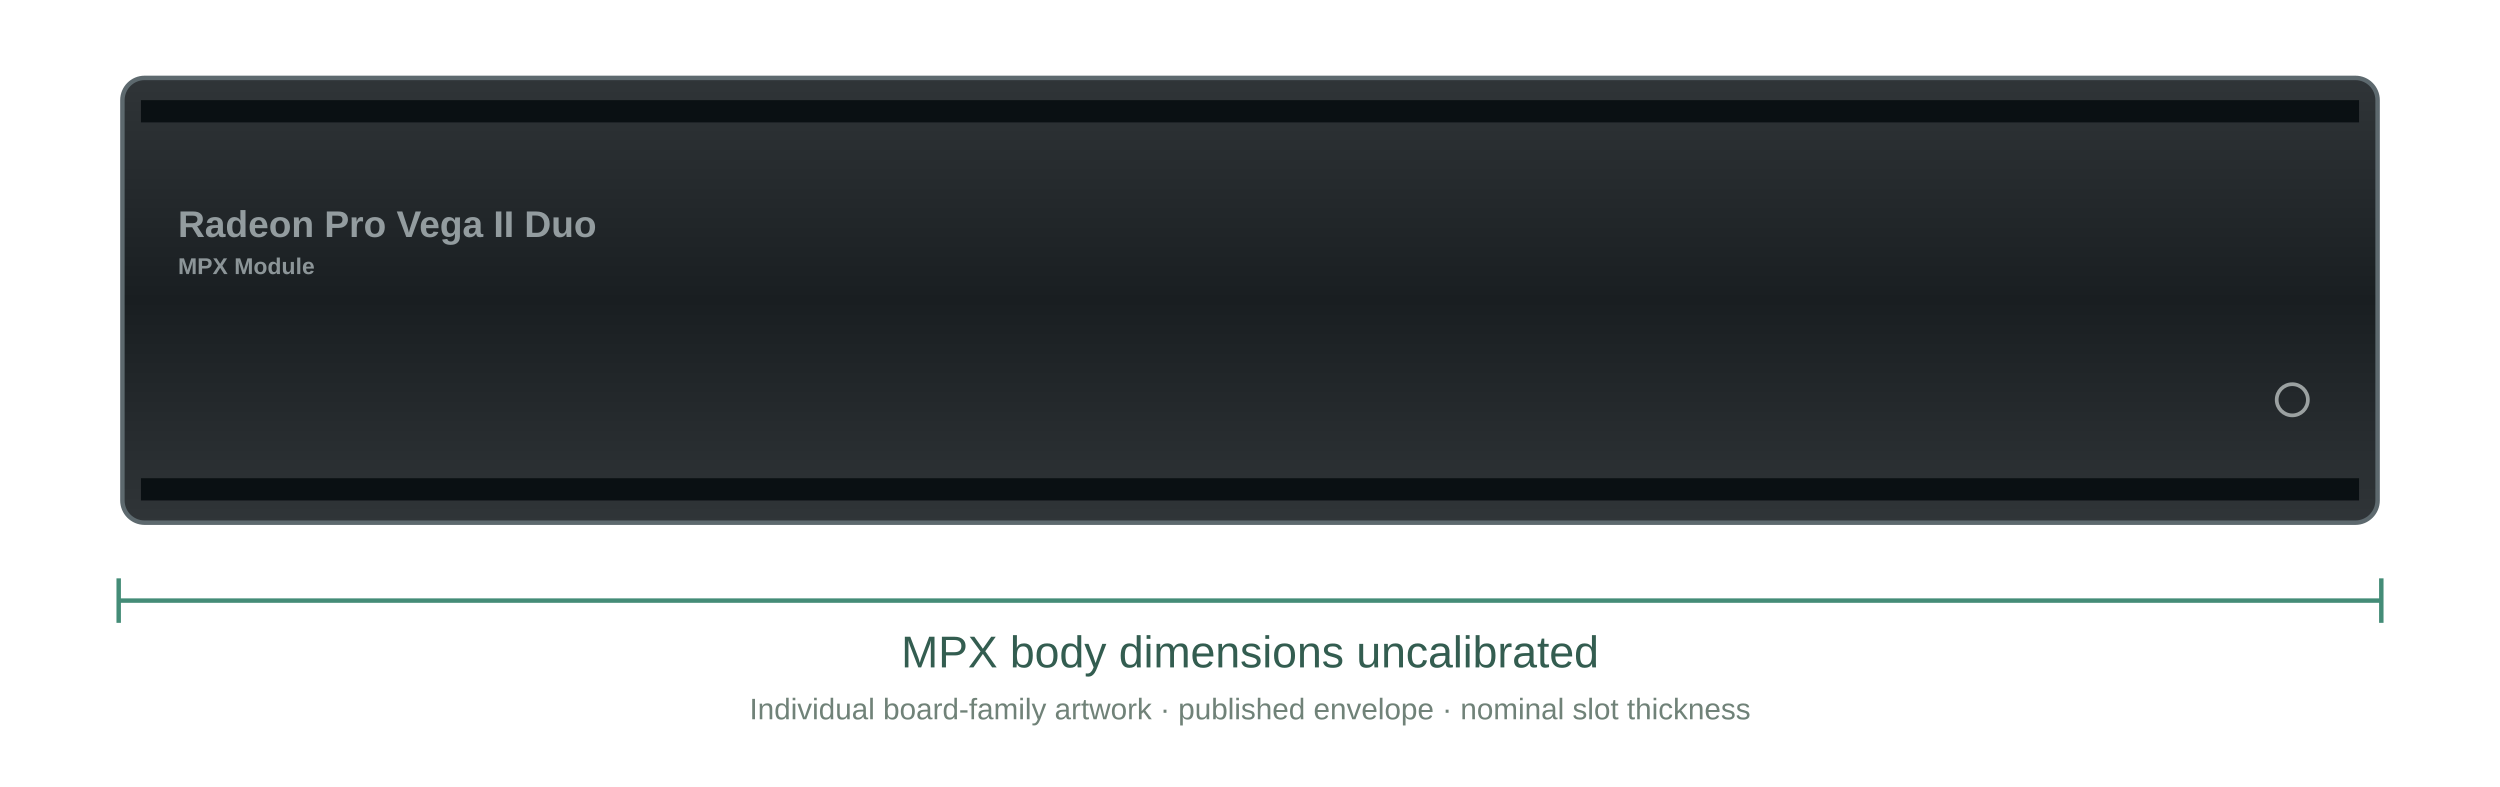
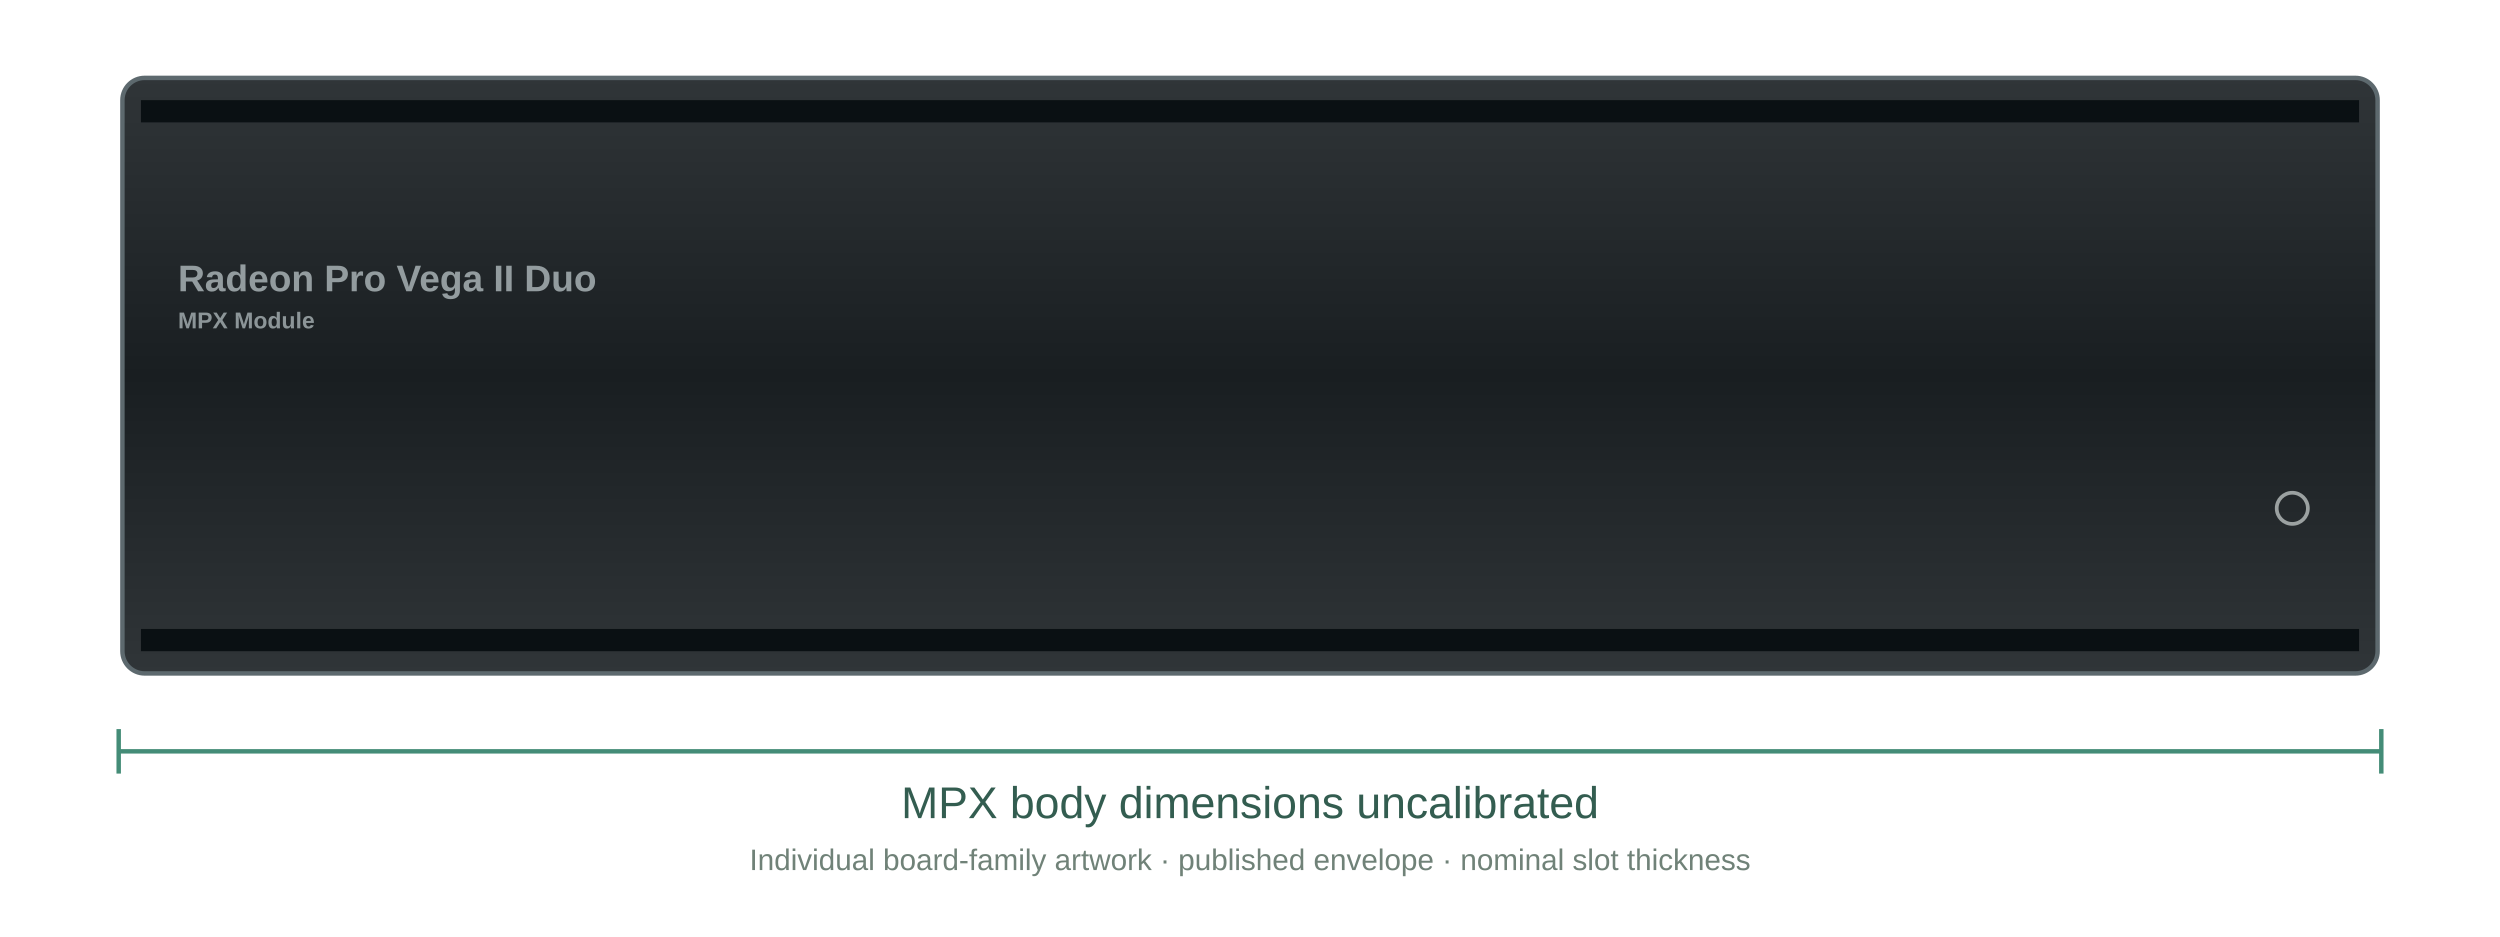
- <svg xmlns="http://www.w3.org/2000/svg" viewBox="-16 -10 337 105.96" role="img" aria-label="Radeon Pro Vega II Duo dimensioned view">
+ <svg xmlns="http://www.w3.org/2000/svg" viewBox="-16 -10 337 126.28" role="img" aria-label="Radeon Pro Vega II Duo dimensioned view">
  <defs>
    <linearGradient id="shell" x2="0" y2="1">
      <stop stop-color="#303538" />
      <stop offset=".5" stop-color="#191e21" />
      <stop offset="1" stop-color="#303538" />
    </linearGradient>
    <linearGradient id="metal" x2="0" y2="1">
      <stop stop-color="#474d51" />
      <stop offset=".4" stop-color="#303538" />
      <stop offset="1" stop-color="#474d51" />
    </linearGradient>
  </defs>
-   <rect x="0.5" y="0.5" width="304" height="59.96" rx="3" fill="url(#shell)" stroke="#5d696e" stroke-width="0.6" />
-   <path d="M3 5H302 M3 55.96H302" fill="none" stroke="#0a1013" stroke-width="3" stroke-linejoin="round" />
-   <text x="8" y="21.946" fill="#939c9f" font-family="Arial,Helvetica,sans-serif" font-size="5" font-weight="600" text-anchor="start">Radeon Pro Vega II Duo</text>
-   <text x="8" y="26.946" fill="#8c9598" font-family="Arial,Helvetica,sans-serif" font-size="3.1" font-weight="600" text-anchor="start">MPX Module</text>
-   <circle cx="293" cy="43.891" r="2.1" fill="none" stroke="#9ba1a1" stroke-width=".5" />
-   <path d="M0 67.96V73.96 M0 70.96H305 M305 67.96V73.96" stroke="#448c77" fill="none" stroke-width=".6" />
-   <text x="152.5" y="79.96" text-anchor="middle" fill="#335d50" font-family="Arial,sans-serif" font-size="6">MPX body dimensions uncalibrated</text>
-   <text x="152.5" y="86.96" text-anchor="middle" fill="#708278" font-family="Arial,sans-serif" font-size="4">Individual board-family artwork · published envelope · nominal slot thickness</text>
+   <rect x="0.5" y="0.5" width="304" height="80.28" rx="3" fill="url(#shell)" stroke="#5d696e" stroke-width="0.6" />
+   <path d="M3 5H302 M3 76.28H302" fill="none" stroke="#0a1013" stroke-width="3" stroke-linejoin="round" />
+   <text x="8" y="29.261" fill="#939c9f" font-family="Arial,Helvetica,sans-serif" font-size="5" font-weight="600" text-anchor="start">Radeon Pro Vega II Duo</text>
+   <text x="8" y="34.261" fill="#8c9598" font-family="Arial,Helvetica,sans-serif" font-size="3.1" font-weight="600" text-anchor="start">MPX Module</text>
+   <circle cx="293" cy="58.522" r="2.1" fill="none" stroke="#9ba1a1" stroke-width=".5" />
+   <path d="M0 88.28V94.28 M0 91.28H305 M305 88.28V94.28" stroke="#448c77" fill="none" stroke-width=".6" />
+   <text x="152.5" y="100.28" text-anchor="middle" fill="#335d50" font-family="Arial,sans-serif" font-size="6">MPX body dimensions uncalibrated</text>
+   <text x="152.5" y="107.28" text-anchor="middle" fill="#708278" font-family="Arial,sans-serif" font-size="4">Individual board-family artwork · published envelope · nominal slot thickness</text>
</svg>
